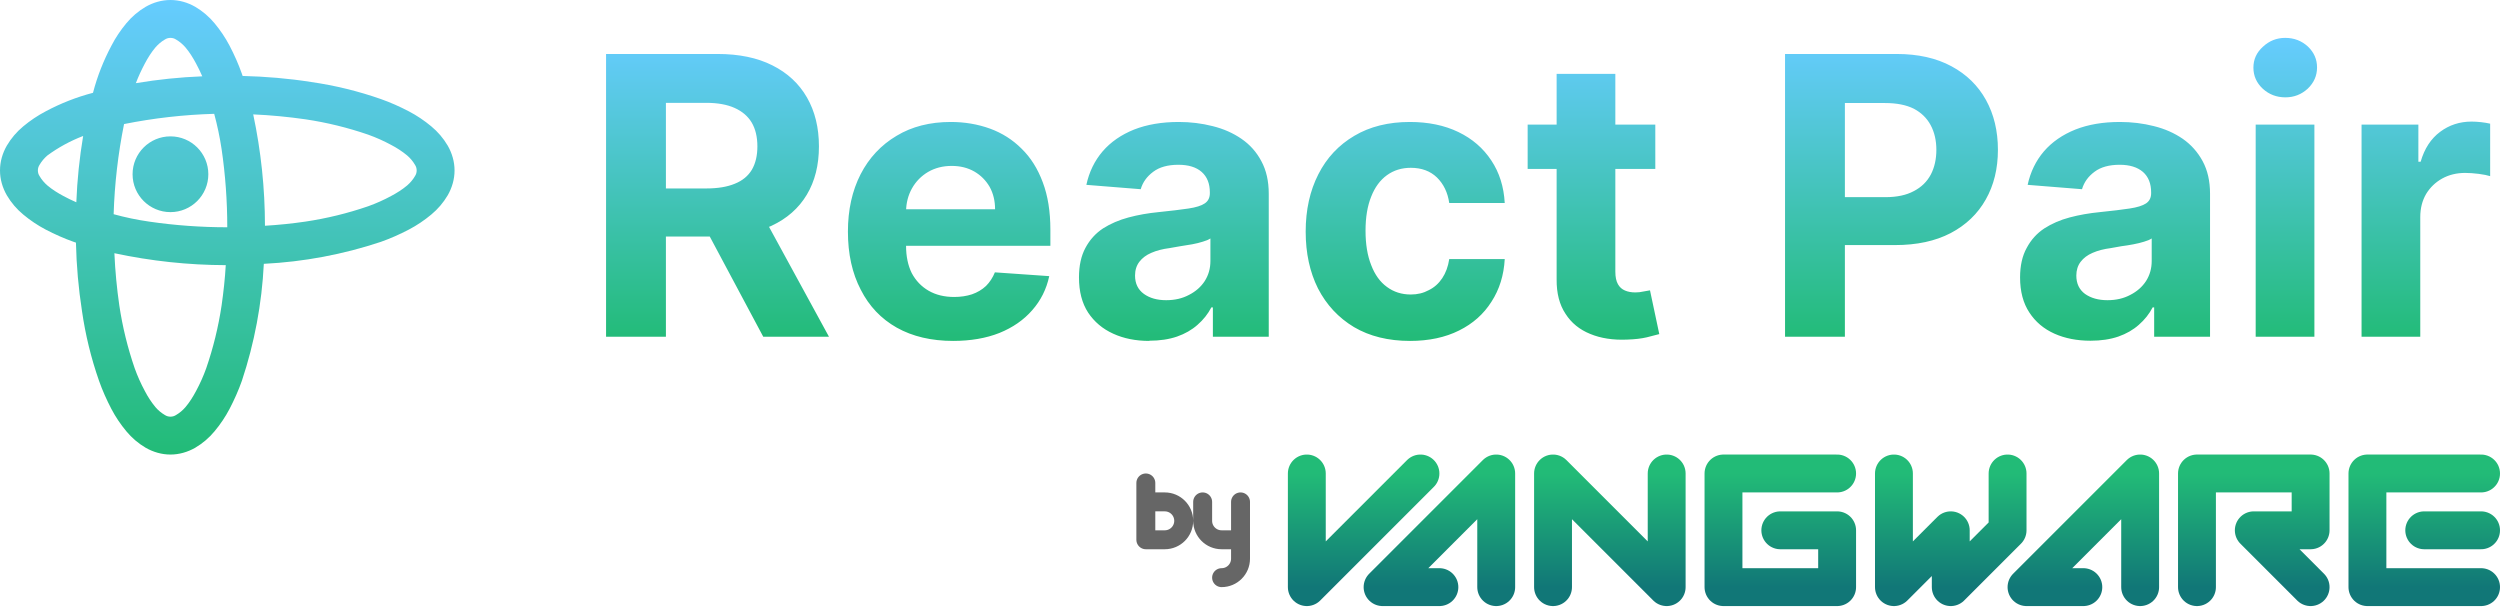
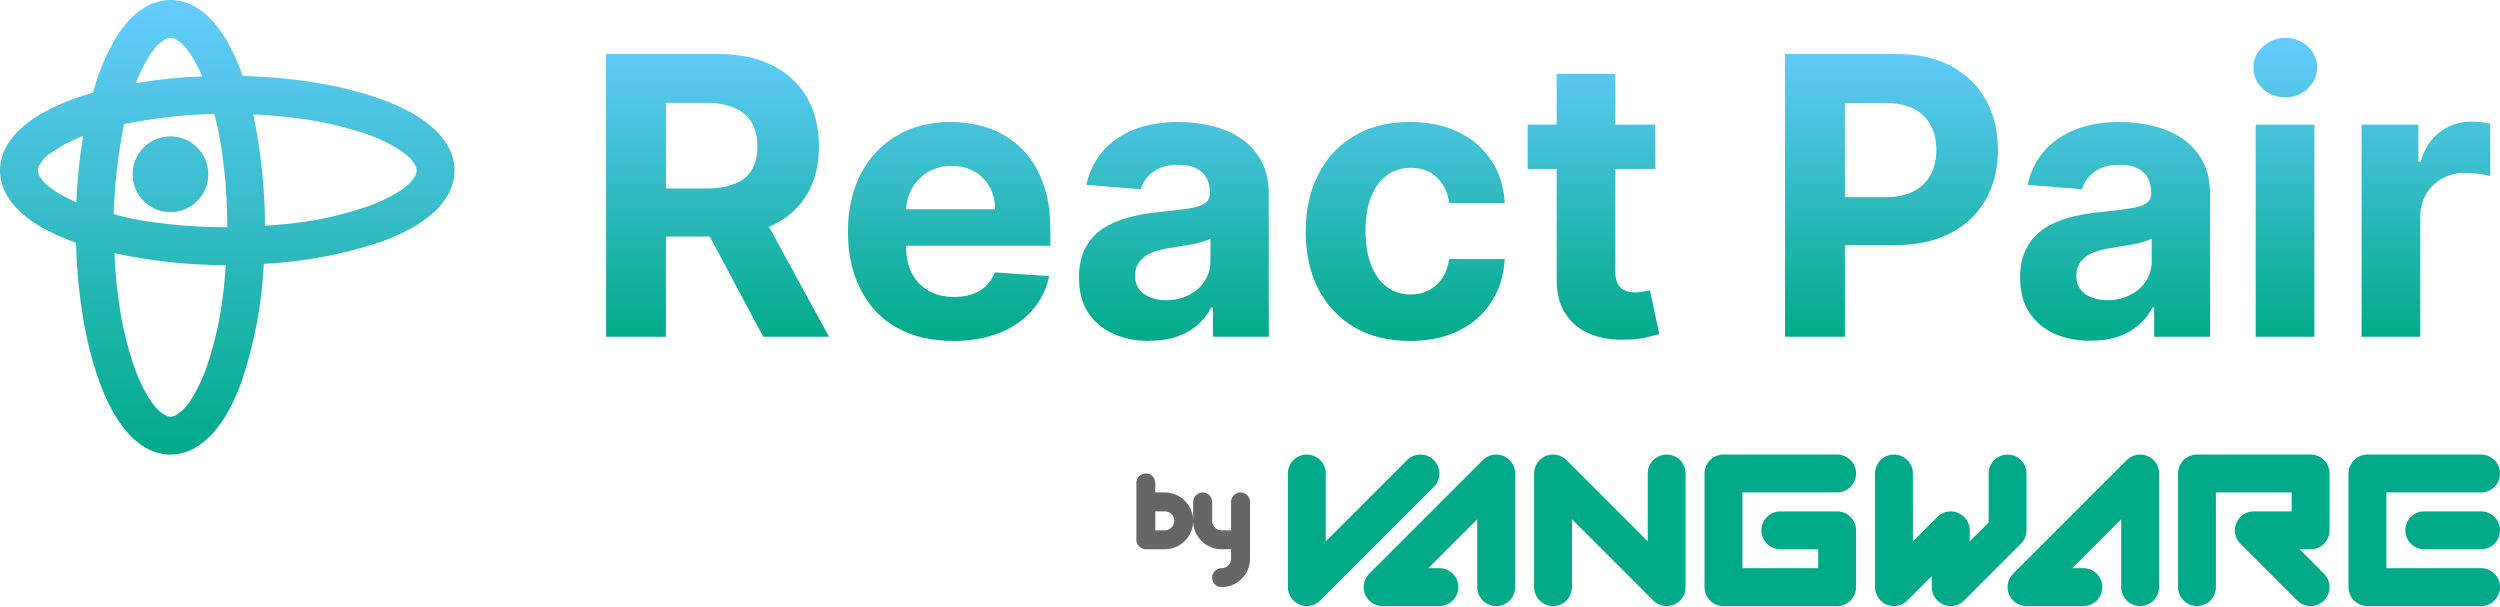
<svg xmlns="http://www.w3.org/2000/svg" viewBox="0 0 132 32">
  <linearGradient id="b" x1="0" x2="0" y1="0" y2="1">
    <stop offset="0" stop-color="#6cf" />
-     <stop offset="1" stop-color="#2b7" />
+     <stop offset="1" stop-color="#0a8" />
  </linearGradient>
  <path fill="url(#b)" fill-rule="evenodd" d="M4.03 10.68a27.65 27.65 0 0 1 .36-3.5A8.08 8.08 0 0 0 2.5 8.21c-.16.14-.3.3-.41.49A.53.53 0 0 0 2 9c0 .11.03.21.09.3.11.19.25.35.41.49.26.22.55.4.85.56.22.12.45.23.68.33Zm9.34-4.64a28.45 28.45 0 0 1 .62 5.88 25 25 0 0 0 2.14-.22 18.6 18.6 0 0 0 3.31-.81c.42-.15.82-.33 1.21-.54.3-.16.59-.34.85-.56.16-.14.3-.3.41-.49A.53.53 0 0 0 22 9a.53.53 0 0 0-.09-.3 1.94 1.94 0 0 0-.41-.49 4.8 4.8 0 0 0-.85-.56 8.75 8.75 0 0 0-1.21-.54 18.6 18.6 0 0 0-3.31-.81c-.91-.13-1.83-.22-2.76-.26ZM12 12c0-1.39-.1-2.77-.3-4.13a16.6 16.6 0 0 0-.39-1.86 28.33 28.33 0 0 0-4.76.54A28.59 28.59 0 0 0 6 11.31c.62.17 1.24.3 1.87.39 1.36.2 2.75.3 4.13.3Zm-.08 2c-.04.71-.12 1.43-.22 2.13a18.6 18.6 0 0 1-.81 3.31c-.15.42-.33.82-.54 1.21-.16.3-.34.59-.56.85-.14.16-.3.3-.49.41A.53.53 0 0 1 9 22a.53.53 0 0 1-.3-.09 1.94 1.94 0 0 1-.49-.41 4.8 4.8 0 0 1-.56-.85 8.75 8.75 0 0 1-.54-1.21 18.6 18.6 0 0 1-.81-3.31c-.13-.9-.22-1.83-.26-2.76a28.45 28.45 0 0 0 5.88.63ZM7.17 4.4c.14-.37.3-.71.48-1.05.16-.3.34-.59.56-.85.14-.16.3-.3.49-.41A.53.53 0 0 1 9 2c.11 0 .21.03.3.09.19.11.35.25.49.41.22.26.4.55.56.85.12.22.23.45.33.68a27.65 27.65 0 0 0-3.5.36Zm6.76 9.53a23.18 23.18 0 0 1-1.16 6.18c-.18.51-.4 1-.65 1.48-.22.42-.49.82-.79 1.18-.29.35-.63.64-1.02.87-.4.23-.85.36-1.31.36-.46 0-.91-.13-1.31-.36a3.86 3.86 0 0 1-1.02-.87c-.3-.36-.57-.76-.79-1.18-.25-.48-.47-.97-.65-1.48-.42-1.2-.72-2.43-.9-3.68a27.5 27.5 0 0 1-.32-3.62l-.12-.04c-.51-.18-1-.4-1.48-.65a6.75 6.75 0 0 1-1.18-.79 3.86 3.86 0 0 1-.87-1.02C.13 9.91 0 9.46 0 9c0-.46.13-.91.36-1.31.23-.39.52-.73.87-1.02.36-.3.76-.57 1.18-.79a11.45 11.45 0 0 1 2.5-.98 11.45 11.45 0 0 1 .98-2.5c.21-.41.48-.81.78-1.17.29-.35.63-.64 1.02-.87C8.09.13 8.54 0 9 0c.46 0 .91.13 1.31.36.39.23.73.52 1.02.87.3.36.57.76.79 1.18.25.48.47.97.65 1.48l.04.12c1.2.03 2.42.13 3.62.32 1.25.18 2.48.48 3.68.9.51.18 1 .4 1.48.65.42.22.82.49 1.18.79.35.29.64.63.87 1.02.23.4.36.85.36 1.31 0 .46-.13.91-.36 1.31-.23.39-.52.73-.87 1.02-.36.3-.76.57-1.18.79-.48.25-.97.47-1.48.65a23.18 23.18 0 0 1-6.18 1.16ZM7 9.2a2 2 0 1 1 4 0 2 2 0 0 1-4 0Z" />
  <path fill="url(#b)" d="M97.4 17.78h-3.15V2.85h5.89q1.7 0 2.9.65 1.19.64 1.82 1.78.63 1.14.63 2.63t-.64 2.62q-.64 1.14-1.86 1.78-1.21.63-2.93.63h-3.75v-2.53h3.24q.91 0 1.5-.32.6-.31.9-.88.29-.56.29-1.3t-.3-1.3q-.3-.56-.89-.87-.6-.3-1.52-.3h-2.12v12.34Zm12.98.21q-1.07 0-1.9-.37-.85-.38-1.33-1.12-.49-.74-.49-1.85 0-.93.35-1.56.34-.64.93-1.03.59-.38 1.34-.58.76-.2 1.59-.28.98-.1 1.57-.19.6-.09.87-.27.27-.18.27-.54v-.04q0-.7-.43-1.08-.44-.38-1.23-.38-.84 0-1.33.37-.5.37-.66.92l-2.87-.23q.22-1.02.86-1.77.64-.74 1.66-1.15 1.01-.4 2.35-.4.94 0 1.8.22.85.21 1.52.67.66.46 1.05 1.18t.39 1.72v7.55h-2.95v-1.55h-.08q-.27.52-.73.92-.45.4-1.08.62-.64.22-1.47.22Zm.9-2.14q.68 0 1.2-.28.53-.27.83-.73.3-.47.3-1.06v-1.19q-.15.1-.4.17-.25.08-.57.14-.31.06-.63.1l-.56.1q-.55.07-.96.25-.4.17-.63.47-.23.3-.23.73 0 .63.46.97.47.33 1.18.33Zm10.92 1.93h-3.1V6.58h3.1v11.2Zm-1.53-12.64q-.7 0-1.2-.46-.49-.46-.49-1.11 0-.65.5-1.1.5-.47 1.18-.47.7 0 1.2.46.48.46.48 1.1 0 .65-.49 1.12-.5.46-1.18.46Zm7.12 12.64h-3.1V6.58h3v1.96h.12q.3-1.04 1.03-1.58.72-.54 1.66-.54.23 0 .5.03t.48.08V9.3q-.22-.07-.6-.12-.4-.05-.72-.05-.68 0-1.22.3-.53.3-.84.81-.31.53-.31 1.22v6.33Zm-92.63 0H32V2.85h5.89q1.7 0 2.89.6 1.2.6 1.83 1.7.63 1.1.63 2.58t-.64 2.55q-.64 1.07-1.86 1.64-1.21.57-2.93.57h-3.94V9.95h3.43q.9 0 1.5-.25.6-.24.9-.74.29-.5.29-1.23 0-.75-.3-1.26-.3-.5-.9-.77-.6-.27-1.5-.27h-2.13v12.35Zm1.5-6.8h3.4l3.71 6.8H40.3l-3.63-6.8ZM50.33 18q-1.73 0-2.98-.7-1.24-.7-1.9-2-.68-1.3-.68-3.07 0-1.72.67-3.03.67-1.3 1.9-2.03 1.21-.73 2.86-.73 1.1 0 2.07.35.96.35 1.67 1.06.72.7 1.12 1.78.4 1.06.4 2.5v.85h-9.45v-1.93h6.53q0-.67-.29-1.19-.3-.51-.8-.8-.52-.3-1.2-.3-.7 0-1.25.32-.54.32-.85.87-.3.54-.31 1.2v1.83q0 .83.3 1.44.32.6.89.93.57.33 1.35.33.51 0 .94-.14.43-.15.74-.44.3-.3.47-.72l2.87.2q-.22 1.03-.9 1.8-.67.77-1.73 1.2-1.06.42-2.45.42Zm10.35 0q-1.07 0-1.9-.38-.84-.38-1.33-1.12-.48-.74-.48-1.85 0-.93.34-1.56.34-.64.93-1.03.6-.38 1.35-.58.75-.2 1.58-.28.98-.1 1.58-.19.6-.09.86-.27.27-.18.27-.54v-.04q0-.7-.43-1.08-.43-.38-1.23-.38-.84 0-1.33.37-.5.37-.66.92l-2.87-.23q.22-1.02.86-1.77.64-.74 1.66-1.15 1.02-.4 2.36-.4.93 0 1.79.22.85.21 1.52.67.67.46 1.05 1.18.39.72.39 1.72v7.55h-2.95v-1.55h-.08q-.27.52-.73.92-.45.4-1.08.62-.64.22-1.47.22Zm.9-2.15q.68 0 1.2-.28.53-.27.83-.73.3-.47.3-1.06v-1.19q-.15.1-.4.17-.25.08-.57.14l-.62.1-.57.1q-.55.07-.96.25-.4.17-.63.47-.23.3-.23.73 0 .63.47.97.46.33 1.17.33ZM74.45 18q-1.72 0-2.96-.73-1.23-.74-1.9-2.04-.65-1.3-.65-3 0-1.72.67-3.03.66-1.3 1.9-2.03 1.23-.73 2.93-.73 1.46 0 2.56.53t1.74 1.5q.64.96.71 2.25h-2.93q-.12-.83-.65-1.35-.53-.51-1.38-.51-.72 0-1.26.39t-.83 1.13q-.3.74-.3 1.8 0 1.07.3 1.82.29.76.83 1.15.54.4 1.26.4.53 0 .95-.23.43-.21.71-.63.28-.42.37-1.01h2.93q-.07 1.28-.7 2.25-.62.98-1.71 1.52-1.1.55-2.59.55Zm6.21-11.42h6.74v2.34h-6.74V6.58Zm1.53 8.17V3.9h3.1v10.44q0 .43.14.67.13.23.37.33.23.1.55.1.22 0 .43-.05l.34-.06.49 2.31-.66.17q-.42.1-1.03.12-1.12.05-1.96-.3-.84-.34-1.3-1.06-.48-.72-.47-1.82Z" />
-   <linearGradient id="d" x1="0" x2="0" y1="0" y2="1">
-     <stop offset="0" stop-color="#2b7" />
-     <stop offset="1" stop-color="#177" />
-   </linearGradient>
-   <path fill="none" stroke="url(#d)" stroke-linecap="round" stroke-linejoin="round" stroke-width="2" d="M69 25v6l6-6m7 6v-6l6 6v-6m12 0v6l3-3v3l3-3v-3m-27 6v-6l-6 6h3m37 0v-6l-6 6h3m21 0h-6v-6h6m-15 6v-6h6v3h-3l3 3m-25-6h-6v6h6v-3h-3m34 0h3" />
+   <path fill="none" stroke="#0a8" stroke-linecap="round" stroke-linejoin="round" stroke-width="2" d="M69 25v6l6-6m7 6v-6l6 6v-6m12 0v6l3-3v3l3-3v-3m-27 6v-6l-6 6h3m37 0v-6l-6 6h3m21 0h-6v-6h6m-15 6v-6h6v3h-3l3 3m-25-6h-6v6h6v-3h-3m34 0h3" />
  <path fill="none" stroke="#666" stroke-linecap="round" stroke-linejoin="round" stroke-miterlimit="3" d="M60.5 25.5v3h1a1 1 0 0 0 1-1h0a1 1 0 0 0-1-1h-1m4 4h0a1 1 0 0 0 1-1v-3 2h-1a1 1 0 0 1-1-1v-1" />
</svg>
